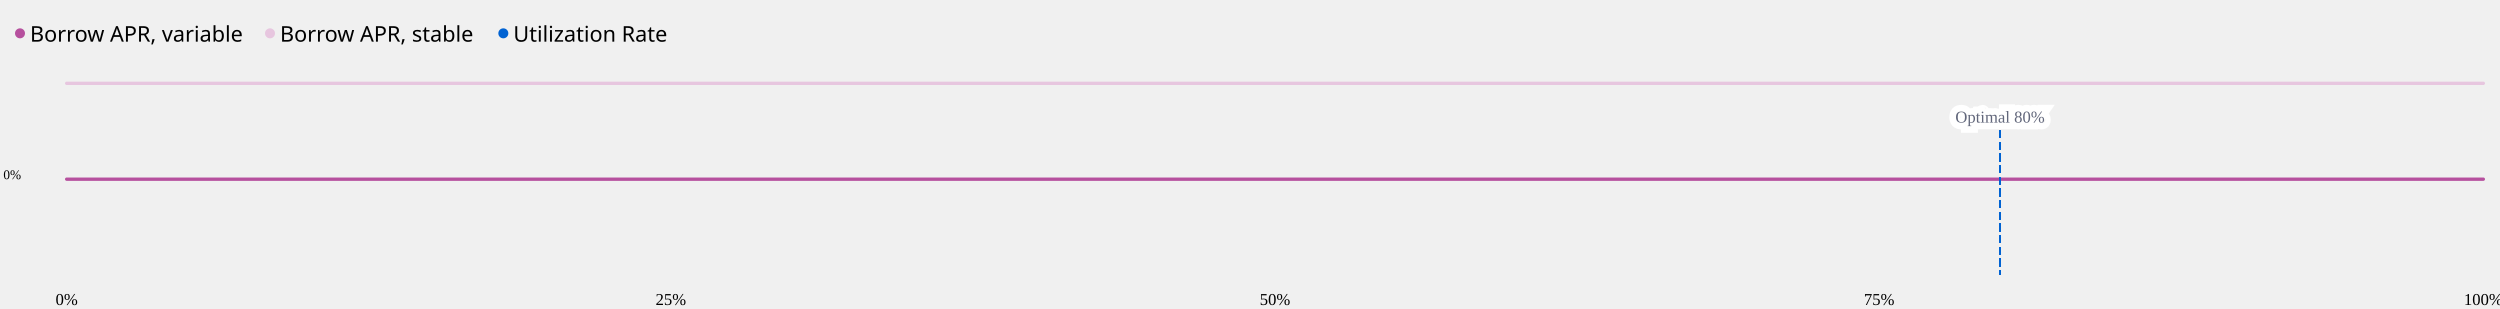
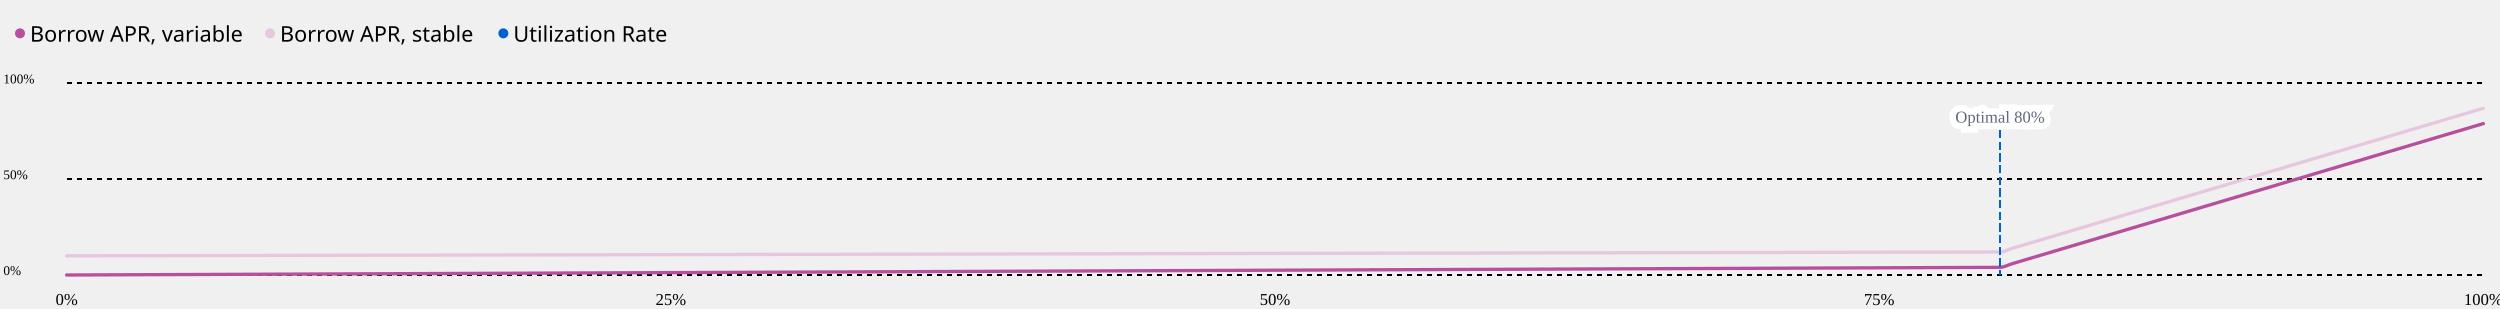
<svg xmlns="http://www.w3.org/2000/svg" style="background: white;" width="1500" height="185">
  <g style="color: black; font-size: 13px; font-family: sans-serif; transform: translate(18px, 25px);">
    <g>
      <circle r="3" cx="-6" cy="-5" style="fill: #B6509E" />
      <text>Borrow APR, variable</text>
    </g>
    <g style="transform: translateX(150px);">
      <circle r="3" cx="-6" cy="-5" style="fill: rgb(231, 198, 223)" />
      <text>Borrow APR, stable</text>
    </g>
    <g style="transform: translateX(290px);">
      <circle r="3" cx="-6" cy="-5" style="fill: rgb(0, 98, 210)" />
      <text>Utilization Rate</text>
    </g>
  </g>
  <g class="visx-group" transform="translate(40, 50)">
    <g class="visx-group visx-rows" transform="translate(0, 0)">
+       <line class="visx-line" x1="0" y1="115" x2="1450" y2="115" fill="transparent" shape-rendering="crispEdges" stroke="#000" stroke-width="1" stroke-dasharray="3,3" pointer-events="none" />
      <line class="visx-line" x1="0" y1="57.5" x2="1450" y2="57.5" fill="transparent" shape-rendering="crispEdges" stroke="#000" stroke-width="1" stroke-dasharray="3,3" pointer-events="none" />
+       <line class="visx-line" x1="0" y1="0" x2="1450" y2="0" fill="transparent" shape-rendering="crispEdges" stroke="#000" stroke-width="1" stroke-dasharray="3,3" pointer-events="none" />
    </g>
-     <path class="visx-linepath" d="M0,57.5C2.417,57.5,4.833,57.5,7.25,57.5C9.667,57.5,12.083,57.5,14.5,57.5C16.917,57.5,19.333,57.5,21.75,57.5C24.167,57.5,26.583,57.5,29,57.5C31.417,57.5,33.833,57.5,36.25,57.5C38.667,57.5,41.083,57.5,43.5,57.5C45.917,57.5,48.333,57.5,50.75,57.5C53.167,57.5,55.583,57.5,58,57.5C60.417,57.5,62.833,57.5,65.25,57.5C67.667,57.5,70.083,57.5,72.5,57.5C74.917,57.5,77.333,57.5,79.75,57.5C82.167,57.5,84.583,57.5,87,57.5C89.417,57.5,91.833,57.5,94.25,57.5C96.667,57.5,99.083,57.5,101.5,57.5C103.917,57.5,106.333,57.5,108.75,57.5C111.167,57.5,113.583,57.5,116,57.5C118.417,57.5,120.833,57.5,123.25,57.5C125.667,57.5,128.083,57.5,130.5,57.5C132.917,57.5,135.333,57.5,137.75,57.5C140.167,57.5,142.583,57.5,145,57.5C147.417,57.5,149.833,57.5,152.25,57.5C154.667,57.5,157.083,57.5,159.5,57.5C161.917,57.5,164.333,57.5,166.75,57.5C169.167,57.5,171.583,57.5,174,57.5C176.417,57.5,178.833,57.5,181.25,57.5C183.667,57.5,186.083,57.5,188.5,57.5C190.917,57.5,193.333,57.5,195.75,57.5C198.167,57.5,200.583,57.5,203,57.5C205.417,57.5,207.833,57.5,210.25,57.5C212.667,57.5,215.083,57.5,217.5,57.5C219.917,57.5,222.333,57.5,224.75,57.5C227.167,57.5,229.583,57.5,232,57.5C234.417,57.5,236.833,57.5,239.25,57.5C241.667,57.5,244.083,57.5,246.5,57.5C248.917,57.5,251.333,57.5,253.75,57.5C256.167,57.5,258.583,57.5,261,57.5C263.417,57.5,265.833,57.5,268.25,57.5C270.667,57.5,273.083,57.5,275.5,57.5C277.917,57.5,280.333,57.5,282.75,57.5C285.167,57.5,287.583,57.5,290,57.5C292.417,57.5,294.833,57.5,297.25,57.5C299.667,57.5,302.083,57.5,304.5,57.5C306.917,57.5,309.333,57.5,311.75,57.5C314.167,57.5,316.583,57.5,319,57.5C321.417,57.5,323.833,57.5,326.25,57.5C328.667,57.5,331.083,57.5,333.5,57.5C335.917,57.5,338.333,57.5,340.75,57.5C343.167,57.5,345.583,57.5,348,57.5C350.417,57.5,352.833,57.5,355.25,57.5C357.667,57.5,360.083,57.5,362.5,57.5C364.917,57.5,367.333,57.5,369.75,57.5C372.167,57.5,374.583,57.5,377,57.5C379.417,57.5,381.833,57.5,384.25,57.5C386.667,57.5,389.083,57.5,391.5,57.5C393.917,57.5,396.333,57.5,398.75,57.5C401.167,57.5,403.583,57.5,406,57.5C408.417,57.5,410.833,57.5,413.25,57.5C415.667,57.5,418.083,57.5,420.5,57.5C422.917,57.5,425.333,57.5,427.75,57.5C430.167,57.5,432.583,57.5,435,57.5C437.417,57.5,439.833,57.5,442.25,57.5C444.667,57.5,447.083,57.5,449.5,57.5C451.917,57.5,454.333,57.5,456.75,57.5C459.167,57.5,461.583,57.5,464,57.5C466.417,57.5,468.833,57.5,471.25,57.5C473.667,57.5,476.083,57.5,478.5,57.5C480.917,57.5,483.333,57.5,485.75,57.5C488.167,57.5,490.583,57.5,493,57.5C495.417,57.5,497.833,57.5,500.25,57.5C502.667,57.5,505.083,57.5,507.5,57.5C509.917,57.5,512.333,57.5,514.75,57.5C517.167,57.5,519.583,57.5,522,57.5C524.417,57.5,526.833,57.5,529.25,57.5C531.667,57.5,534.083,57.5,536.5,57.5C538.917,57.5,541.333,57.5,543.75,57.5C546.167,57.5,548.583,57.5,551,57.5C553.417,57.5,555.833,57.5,558.25,57.5C560.667,57.5,563.083,57.5,565.5,57.5C567.917,57.5,570.333,57.5,572.75,57.5C575.167,57.5,577.583,57.5,580,57.5C582.417,57.5,584.833,57.5,587.25,57.5C589.667,57.5,592.083,57.5,594.5,57.5C596.917,57.5,599.333,57.5,601.75,57.5C604.167,57.5,606.583,57.5,609,57.5C611.417,57.5,613.833,57.5,616.25,57.5C618.667,57.5,621.083,57.5,623.5,57.5C625.917,57.5,628.333,57.5,630.75,57.5C633.167,57.5,635.583,57.5,638,57.5C640.417,57.5,642.833,57.5,645.25,57.5C647.667,57.5,650.083,57.5,652.5,57.5C654.917,57.5,657.333,57.5,659.75,57.5C662.167,57.5,664.583,57.5,667,57.5C669.417,57.5,671.833,57.5,674.25,57.5C676.667,57.5,679.083,57.5,681.5,57.5C683.917,57.5,686.333,57.5,688.75,57.5C691.167,57.5,693.583,57.5,696,57.5C698.417,57.5,700.833,57.5,703.25,57.5C705.667,57.5,708.083,57.5,710.5,57.5C712.917,57.5,715.333,57.5,717.75,57.5C720.167,57.5,722.583,57.5,725,57.5C727.417,57.5,729.833,57.5,732.25,57.5C734.667,57.5,737.083,57.5,739.5,57.5C741.917,57.5,744.333,57.5,746.75,57.5C749.167,57.5,751.583,57.5,754,57.5C756.417,57.5,758.833,57.5,761.25,57.5C763.667,57.5,766.083,57.5,768.5,57.5C770.917,57.5,773.333,57.5,775.75,57.5C778.167,57.5,780.583,57.5,783,57.5C785.417,57.5,787.833,57.5,790.25,57.5C792.667,57.5,795.083,57.5,797.5,57.5C799.917,57.5,802.333,57.5,804.75,57.5C807.167,57.5,809.583,57.5,812,57.5C814.417,57.5,816.833,57.5,819.25,57.5C821.667,57.5,824.083,57.5,826.5,57.5C828.917,57.5,831.333,57.5,833.75,57.5C836.167,57.5,838.583,57.5,841,57.5C843.417,57.5,845.833,57.5,848.25,57.5C850.667,57.5,853.083,57.5,855.5,57.5C857.917,57.5,860.333,57.5,862.75,57.5C865.167,57.5,867.583,57.5,870,57.5C872.417,57.5,874.833,57.5,877.25,57.5C879.667,57.5,882.083,57.5,884.5,57.5C886.917,57.5,889.333,57.5,891.75,57.5C894.167,57.5,896.583,57.5,899,57.5C901.417,57.5,903.833,57.5,906.25,57.5C908.667,57.5,911.083,57.5,913.5,57.5C915.917,57.5,918.333,57.5,920.75,57.5C923.167,57.5,925.583,57.5,928,57.5C930.417,57.5,932.833,57.5,935.25,57.5C937.667,57.5,940.083,57.5,942.5,57.5C944.917,57.5,947.333,57.5,949.75,57.5C952.167,57.5,954.583,57.5,957,57.5C959.417,57.5,961.833,57.5,964.25,57.5C966.667,57.5,969.083,57.5,971.5,57.5C973.917,57.5,976.333,57.5,978.75,57.5C981.167,57.5,983.583,57.5,986,57.5C988.417,57.5,990.833,57.5,993.25,57.5C995.667,57.5,998.083,57.5,1000.5,57.5C1002.917,57.5,1005.333,57.5,1007.75,57.5C1010.167,57.5,1012.583,57.5,1015,57.5C1017.417,57.5,1019.833,57.5,1022.25,57.5C1024.667,57.5,1027.083,57.5,1029.5,57.5C1031.917,57.5,1034.333,57.5,1036.75,57.5C1039.167,57.5,1041.583,57.5,1044,57.5C1046.417,57.5,1048.833,57.5,1051.25,57.5C1053.667,57.5,1056.083,57.5,1058.5,57.5C1060.917,57.5,1063.333,57.5,1065.75,57.5C1068.167,57.5,1070.583,57.5,1073,57.5C1075.417,57.5,1077.833,57.5,1080.25,57.5C1082.667,57.5,1085.083,57.5,1087.5,57.5C1089.917,57.5,1092.333,57.5,1094.75,57.5C1097.167,57.5,1099.583,57.5,1102,57.5C1104.417,57.5,1106.833,57.5,1109.25,57.5C1111.667,57.5,1114.083,57.5,1116.5,57.5C1118.917,57.5,1121.333,57.5,1123.75,57.5C1126.167,57.5,1128.583,57.5,1131,57.5C1133.417,57.5,1135.833,57.5,1138.25,57.5C1140.667,57.5,1143.083,57.5,1145.5,57.5C1147.917,57.5,1150.333,57.5,1152.75,57.5C1155.167,57.5,1157.583,57.5,1160,57.5C1162.417,57.5,1164.833,57.5,1167.25,57.5C1169.667,57.5,1172.083,57.5,1174.5,57.5C1176.917,57.5,1179.333,57.5,1181.75,57.5C1184.167,57.5,1186.583,57.5,1189,57.5C1191.417,57.5,1193.833,57.5,1196.25,57.5C1198.667,57.5,1201.083,57.5,1203.5,57.5C1205.917,57.5,1208.333,57.5,1210.75,57.5C1213.167,57.5,1215.583,57.5,1218,57.5C1220.417,57.5,1222.833,57.5,1225.25,57.5C1227.667,57.5,1230.083,57.5,1232.5,57.5C1234.917,57.5,1237.333,57.5,1239.75,57.5C1242.167,57.5,1244.583,57.5,1247,57.5C1249.417,57.5,1251.833,57.5,1254.25,57.5C1256.667,57.5,1259.083,57.5,1261.5,57.5C1263.917,57.5,1266.333,57.5,1268.75,57.5C1271.167,57.5,1273.583,57.5,1276,57.5C1278.417,57.5,1280.833,57.5,1283.25,57.5C1285.667,57.5,1288.083,57.5,1290.5,57.5C1292.917,57.5,1295.333,57.5,1297.75,57.5C1300.167,57.5,1302.583,57.5,1305,57.5C1307.417,57.5,1309.833,57.5,1312.25,57.5C1314.667,57.5,1317.083,57.5,1319.5,57.5C1321.917,57.5,1324.333,57.5,1326.75,57.5C1329.167,57.5,1331.583,57.5,1334,57.5C1336.417,57.5,1338.833,57.5,1341.25,57.5C1343.667,57.5,1346.083,57.5,1348.5,57.5C1350.917,57.5,1353.333,57.5,1355.75,57.5C1358.167,57.5,1360.583,57.5,1363,57.5C1365.417,57.5,1367.833,57.5,1370.25,57.5C1372.667,57.5,1375.083,57.5,1377.5,57.5C1379.917,57.5,1382.333,57.5,1384.75,57.5C1387.167,57.5,1389.583,57.5,1392,57.5C1394.417,57.5,1396.833,57.5,1399.25,57.5C1401.667,57.5,1404.083,57.5,1406.5,57.5C1408.917,57.5,1411.333,57.5,1413.75,57.5C1416.167,57.5,1418.583,57.5,1421,57.5C1423.417,57.5,1425.833,57.5,1428.25,57.5C1430.667,57.5,1433.083,57.5,1435.5,57.5C1437.917,57.5,1440.333,57.5,1442.75,57.5C1445.167,57.5,1447.583,57.5,1450,57.5" fill="transparent" stroke-linecap="round" stroke="#B6509E" stroke-width="2" />
-     <path class="visx-linepath" d="M0,0C2.417,0,4.833,0,7.25,0C9.667,0,12.083,0,14.5,0C16.917,0,19.333,0,21.75,0C24.167,0,26.583,0,29,0C31.417,0,33.833,0,36.25,0C38.667,0,41.083,0,43.5,0C45.917,0,48.333,0,50.75,0C53.167,0,55.583,0,58,0C60.417,0,62.833,0,65.25,0C67.667,0,70.083,0,72.5,0C74.917,0,77.333,0,79.75,0C82.167,0,84.583,0,87,0C89.417,0,91.833,0,94.25,0C96.667,0,99.083,0,101.5,0C103.917,0,106.333,0,108.75,0C111.167,0,113.583,0,116,0C118.417,0,120.833,0,123.25,0C125.667,0,128.083,0,130.5,0C132.917,0,135.333,0,137.75,0C140.167,0,142.583,0,145,0C147.417,0,149.833,0,152.25,0C154.667,0,157.083,0,159.5,0C161.917,0,164.333,0,166.75,0C169.167,0,171.583,0,174,0C176.417,0,178.833,0,181.25,0C183.667,0,186.083,0,188.5,0C190.917,0,193.333,0,195.75,0C198.167,0,200.583,0,203,0C205.417,0,207.833,0,210.25,0C212.667,0,215.083,0,217.5,0C219.917,0,222.333,0,224.75,0C227.167,0,229.583,0,232,0C234.417,0,236.833,0,239.25,0C241.667,0,244.083,0,246.5,0C248.917,0,251.333,0,253.75,0C256.167,0,258.583,0,261,0C263.417,0,265.833,0,268.25,0C270.667,0,273.083,0,275.5,0C277.917,0,280.333,0,282.75,0C285.167,0,287.583,0,290,0C292.417,0,294.833,0,297.25,0C299.667,0,302.083,0,304.5,0C306.917,0,309.333,0,311.75,0C314.167,0,316.583,0,319,0C321.417,0,323.833,0,326.25,0C328.667,0,331.083,0,333.5,0C335.917,0,338.333,0,340.75,0C343.167,0,345.583,0,348,0C350.417,0,352.833,0,355.25,0C357.667,0,360.083,0,362.5,0C364.917,0,367.333,0,369.75,0C372.167,0,374.583,0,377,0C379.417,0,381.833,0,384.25,0C386.667,0,389.083,0,391.5,0C393.917,0,396.333,0,398.75,0C401.167,0,403.583,0,406,0C408.417,0,410.833,0,413.25,0C415.667,0,418.083,0,420.5,0C422.917,0,425.333,0,427.75,0C430.167,0,432.583,0,435,0C437.417,0,439.833,0,442.25,0C444.667,0,447.083,0,449.5,0C451.917,0,454.333,0,456.75,0C459.167,0,461.583,0,464,0C466.417,0,468.833,0,471.25,0C473.667,0,476.083,0,478.5,0C480.917,0,483.333,0,485.75,0C488.167,0,490.583,0,493,0C495.417,0,497.833,0,500.25,0C502.667,0,505.083,0,507.5,0C509.917,0,512.333,0,514.75,0C517.167,0,519.583,0,522,0C524.417,0,526.833,0,529.25,0C531.667,0,534.083,0,536.5,0C538.917,0,541.333,0,543.75,0C546.167,0,548.583,0,551,0C553.417,0,555.833,0,558.25,0C560.667,0,563.083,0,565.5,0C567.917,0,570.333,0,572.75,0C575.167,0,577.583,0,580,0C582.417,0,584.833,0,587.25,0C589.667,0,592.083,0,594.5,0C596.917,0,599.333,0,601.75,0C604.167,0,606.583,0,609,0C611.417,0,613.833,0,616.25,0C618.667,0,621.083,0,623.5,0C625.917,0,628.333,0,630.75,0C633.167,0,635.583,0,638,0C640.417,0,642.833,0,645.25,0C647.667,0,650.083,0,652.5,0C654.917,0,657.333,0,659.75,0C662.167,0,664.583,0,667,0C669.417,0,671.833,0,674.25,0C676.667,0,679.083,0,681.5,0C683.917,0,686.333,0,688.75,0C691.167,0,693.583,0,696,0C698.417,0,700.833,0,703.25,0C705.667,0,708.083,0,710.5,0C712.917,0,715.333,0,717.75,0C720.167,0,722.583,0,725,0C727.417,0,729.833,0,732.25,0C734.667,0,737.083,0,739.5,0C741.917,0,744.333,0,746.75,0C749.167,0,751.583,0,754,0C756.417,0,758.833,0,761.25,0C763.667,0,766.083,0,768.5,0C770.917,0,773.333,0,775.75,0C778.167,0,780.583,0,783,0C785.417,0,787.833,0,790.25,0C792.667,0,795.083,0,797.5,0C799.917,0,802.333,0,804.75,0C807.167,0,809.583,0,812,0C814.417,0,816.833,0,819.25,0C821.667,0,824.083,0,826.5,0C828.917,0,831.333,0,833.75,0C836.167,0,838.583,0,841,0C843.417,0,845.833,0,848.25,0C850.667,0,853.083,0,855.5,0C857.917,0,860.333,0,862.75,0C865.167,0,867.583,0,870,0C872.417,0,874.833,0,877.25,0C879.667,0,882.083,0,884.5,0C886.917,0,889.333,0,891.75,0C894.167,0,896.583,0,899,0C901.417,0,903.833,0,906.25,0C908.667,0,911.083,0,913.5,0C915.917,0,918.333,0,920.75,0C923.167,0,925.583,0,928,0C930.417,0,932.833,0,935.25,0C937.667,0,940.083,0,942.5,0C944.917,0,947.333,0,949.75,0C952.167,0,954.583,0,957,0C959.417,0,961.833,0,964.25,0C966.667,0,969.083,0,971.5,0C973.917,0,976.333,0,978.75,0C981.167,0,983.583,0,986,0C988.417,0,990.833,0,993.25,0C995.667,0,998.083,0,1000.5,0C1002.917,0,1005.333,0,1007.75,0C1010.167,0,1012.583,0,1015,0C1017.417,0,1019.833,0,1022.25,0C1024.667,0,1027.083,0,1029.5,0C1031.917,0,1034.333,0,1036.75,0C1039.167,0,1041.583,0,1044,0C1046.417,0,1048.833,0,1051.25,0C1053.667,0,1056.083,0,1058.5,0C1060.917,0,1063.333,0,1065.75,0C1068.167,0,1070.583,0,1073,0C1075.417,0,1077.833,0,1080.25,0C1082.667,0,1085.083,0,1087.5,0C1089.917,0,1092.333,0,1094.75,0C1097.167,0,1099.583,0,1102,0C1104.417,0,1106.833,0,1109.25,0C1111.667,0,1114.083,0,1116.5,0C1118.917,0,1121.333,0,1123.75,0C1126.167,0,1128.583,0,1131,0C1133.417,0,1135.833,0,1138.25,0C1140.667,0,1143.083,0,1145.5,0C1147.917,0,1150.333,0,1152.75,0C1155.167,0,1157.583,0,1160,0C1162.417,0,1164.833,0,1167.25,0C1169.667,0,1172.083,0,1174.5,0C1176.917,0,1179.333,0,1181.75,0C1184.167,0,1186.583,0,1189,0C1191.417,0,1193.833,0,1196.25,0C1198.667,0,1201.083,0,1203.5,0C1205.917,0,1208.333,0,1210.75,0C1213.167,0,1215.583,0,1218,0C1220.417,0,1222.833,0,1225.25,0C1227.667,0,1230.083,0,1232.5,0C1234.917,0,1237.333,0,1239.75,0C1242.167,0,1244.583,0,1247,0C1249.417,0,1251.833,0,1254.25,0C1256.667,0,1259.083,0,1261.5,0C1263.917,0,1266.333,0,1268.75,0C1271.167,0,1273.583,0,1276,0C1278.417,0,1280.833,0,1283.25,0C1285.667,0,1288.083,0,1290.5,0C1292.917,0,1295.333,0,1297.75,0C1300.167,0,1302.583,0,1305,0C1307.417,0,1309.833,0,1312.25,0C1314.667,0,1317.083,0,1319.5,0C1321.917,0,1324.333,0,1326.75,0C1329.167,0,1331.583,0,1334,0C1336.417,0,1338.833,0,1341.25,0C1343.667,0,1346.083,0,1348.5,0C1350.917,0,1353.333,0,1355.75,0C1358.167,0,1360.583,0,1363,0C1365.417,0,1367.833,0,1370.25,0C1372.667,0,1375.083,0,1377.5,0C1379.917,0,1382.333,0,1384.75,0C1387.167,0,1389.583,0,1392,0C1394.417,0,1396.833,0,1399.25,0C1401.667,0,1404.083,0,1406.5,0C1408.917,0,1411.333,0,1413.75,0C1416.167,0,1418.583,0,1421,0C1423.417,0,1425.833,0,1428.25,0C1430.667,0,1433.083,0,1435.5,0C1437.917,0,1440.333,0,1442.75,0C1445.167,0,1447.583,0,1450,0" fill="transparent" stroke-linecap="round" stroke="#E7C6DF" stroke-width="2" />
+     <path class="visx-linepath" d="M0,115C2.417,114.99,4.833,114.981,7.25,114.971C9.667,114.962,12.083,114.952,14.5,114.943C16.917,114.933,19.333,114.923,21.75,114.914C24.167,114.904,26.583,114.895,29,114.885C31.417,114.875,33.833,114.866,36.25,114.856C38.667,114.847,41.083,114.837,43.5,114.828C45.917,114.818,48.333,114.808,50.75,114.799C53.167,114.789,55.583,114.78,58,114.77C60.417,114.76,62.833,114.751,65.25,114.741C67.667,114.732,70.083,114.722,72.5,114.713C74.917,114.703,77.333,114.693,79.75,114.684C82.167,114.674,84.583,114.665,87,114.655C89.417,114.645,91.833,114.636,94.25,114.626C96.667,114.617,99.083,114.607,101.5,114.598C103.917,114.588,106.333,114.578,108.75,114.569C111.167,114.559,113.583,114.55,116,114.54C118.417,114.53,120.833,114.521,123.25,114.511C125.667,114.502,128.083,114.492,130.5,114.483C132.917,114.473,135.333,114.463,137.75,114.454C140.167,114.444,142.583,114.435,145,114.425C147.417,114.415,149.833,114.406,152.25,114.396C154.667,114.387,157.083,114.377,159.5,114.368C161.917,114.358,164.333,114.348,166.75,114.339C169.167,114.329,171.583,114.32,174,114.31C176.417,114.3,178.833,114.291,181.25,114.281C183.667,114.272,186.083,114.262,188.5,114.253C190.917,114.243,193.333,114.233,195.75,114.224C198.167,114.214,200.583,114.205,203,114.195C205.417,114.185,207.833,114.176,210.25,114.166C212.667,114.157,215.083,114.147,217.5,114.138C219.917,114.128,222.333,114.118,224.75,114.109C227.167,114.099,229.583,114.09,232,114.08C234.417,114.07,236.833,114.061,239.25,114.051C241.667,114.042,244.083,114.032,246.5,114.023C248.917,114.013,251.333,114.003,253.75,113.994C256.167,113.984,258.583,113.975,261,113.965C263.417,113.955,265.833,113.946,268.25,113.936C270.667,113.927,273.083,113.917,275.5,113.907C277.917,113.898,280.333,113.888,282.75,113.879C285.167,113.869,287.583,113.86,290,113.85C292.417,113.84,294.833,113.831,297.25,113.821C299.667,113.812,302.083,113.802,304.5,113.793C306.917,113.783,309.333,113.773,311.75,113.764C314.167,113.754,316.583,113.745,319,113.735C321.417,113.725,323.833,113.716,326.25,113.706C328.667,113.697,331.083,113.687,333.5,113.678C335.917,113.668,338.333,113.658,340.75,113.649C343.167,113.639,345.583,113.63,348,113.62C350.417,113.61,352.833,113.601,355.25,113.591C357.667,113.582,360.083,113.572,362.5,113.562C364.917,113.553,367.333,113.543,369.75,113.534C372.167,113.524,374.583,113.515,377,113.505C379.417,113.495,381.833,113.486,384.25,113.476C386.667,113.467,389.083,113.457,391.5,113.448C393.917,113.438,396.333,113.428,398.75,113.419C401.167,113.409,403.583,113.4,406,113.39C408.417,113.38,410.833,113.371,413.25,113.361C415.667,113.352,418.083,113.342,420.5,113.333C422.917,113.323,425.333,113.313,427.75,113.304C430.167,113.294,432.583,113.285,435,113.275C437.417,113.265,439.833,113.256,442.25,113.246C444.667,113.237,447.083,113.227,449.5,113.218C451.917,113.208,454.333,113.198,456.75,113.189C459.167,113.179,461.583,113.17,464,113.16C466.417,113.15,468.833,113.141,471.25,113.131C473.667,113.122,476.083,113.112,478.5,113.103C480.917,113.093,483.333,113.083,485.75,113.074C488.167,113.064,490.583,113.055,493,113.045C495.417,113.035,497.833,113.026,500.25,113.016C502.667,113.007,505.083,112.997,507.5,112.988C509.917,112.978,512.333,112.968,514.75,112.959C517.167,112.949,519.583,112.94,522,112.93C524.417,112.92,526.833,112.911,529.25,112.901C531.667,112.892,534.083,112.882,536.5,112.873C538.917,112.863,541.333,112.853,543.75,112.844C546.167,112.834,548.583,112.825,551,112.815C553.417,112.805,555.833,112.796,558.25,112.786C560.667,112.777,563.083,112.767,565.5,112.758C567.917,112.748,570.333,112.738,572.75,112.729C575.167,112.719,577.583,112.71,580,112.7C582.417,112.69,584.833,112.681,587.25,112.671C589.667,112.662,592.083,112.652,594.5,112.642C596.917,112.633,599.333,112.623,601.75,112.614C604.167,112.604,606.583,112.595,609,112.585C611.417,112.575,613.833,112.566,616.25,112.556C618.667,112.547,621.083,112.537,623.5,112.528C625.917,112.518,628.333,112.508,630.75,112.499C633.167,112.489,635.583,112.48,638,112.47C640.417,112.46,642.833,112.451,645.25,112.441C647.667,112.432,650.083,112.422,652.5,112.413C654.917,112.403,657.333,112.393,659.75,112.384C662.167,112.374,664.583,112.365,667,112.355C669.417,112.345,671.833,112.336,674.25,112.326C676.667,112.317,679.083,112.307,681.5,112.297C683.917,112.288,686.333,112.278,688.75,112.269C691.167,112.259,693.583,112.25,696,112.24C698.417,112.23,700.833,112.221,703.25,112.211C705.667,112.202,708.083,112.192,710.5,112.183C712.917,112.173,715.333,112.163,717.75,112.154C720.167,112.144,722.583,112.135,725,112.125C727.417,112.115,729.833,112.106,732.25,112.096C734.667,112.087,737.083,112.077,739.5,112.068C741.917,112.058,744.333,112.048,746.75,112.039C749.167,112.029,751.583,112.02,754,112.01C756.417,112,758.833,111.991,761.25,111.981C763.667,111.972,766.083,111.962,768.5,111.953C770.917,111.943,773.333,111.933,775.75,111.924C778.167,111.914,780.583,111.905,783,111.895C785.417,111.885,787.833,111.876,790.25,111.866C792.667,111.857,795.083,111.847,797.5,111.838C799.917,111.828,802.333,111.818,804.75,111.809C807.167,111.799,809.583,111.79,812,111.78C814.417,111.77,816.833,111.761,819.25,111.751C821.667,111.742,824.083,111.732,826.5,111.722C828.917,111.713,831.333,111.703,833.75,111.694C836.167,111.684,838.583,111.675,841,111.665C843.417,111.655,845.833,111.646,848.25,111.636C850.667,111.627,853.083,111.617,855.5,111.608C857.917,111.598,860.333,111.588,862.75,111.579C865.167,111.569,867.583,111.56,870,111.55C872.417,111.54,874.833,111.531,877.25,111.521C879.667,111.512,882.083,111.502,884.5,111.493C886.917,111.483,889.333,111.473,891.75,111.464C894.167,111.454,896.583,111.445,899,111.435C901.417,111.425,903.833,111.416,906.25,111.406C908.667,111.397,911.083,111.387,913.5,111.377C915.917,111.368,918.333,111.358,920.75,111.349C923.167,111.339,925.583,111.33,928,111.32C930.417,111.31,932.833,111.301,935.25,111.291C937.667,111.282,940.083,111.272,942.5,111.263C944.917,111.253,947.333,111.243,949.75,111.234C952.167,111.224,954.583,111.215,957,111.205C959.417,111.195,961.833,111.186,964.25,111.176C966.667,111.167,969.083,111.157,971.5,111.148C973.917,111.138,976.333,111.128,978.75,111.119C981.167,111.109,983.583,111.1,986,111.09C988.417,111.08,990.833,111.071,993.25,111.061C995.667,111.052,998.083,111.042,1000.5,111.032C1002.917,111.023,1005.333,111.013,1007.75,111.004C1010.167,110.994,1012.583,110.985,1015,110.975C1017.417,110.965,1019.833,110.956,1022.25,110.946C1024.667,110.937,1027.083,110.927,1029.5,110.918C1031.917,110.908,1034.333,110.898,1036.75,110.889C1039.167,110.879,1041.583,110.87,1044,110.86C1046.417,110.85,1048.833,110.841,1051.25,110.831C1053.667,110.822,1056.083,110.812,1058.5,110.803C1060.917,110.793,1063.333,110.783,1065.75,110.774C1068.167,110.764,1070.583,110.755,1073,110.745C1075.417,110.735,1077.833,110.726,1080.25,110.716C1082.667,110.707,1085.083,110.697,1087.5,110.688C1089.917,110.678,1092.333,110.668,1094.75,110.659C1097.167,110.649,1099.583,110.64,1102,110.63C1104.417,110.62,1106.833,110.611,1109.25,110.601C1111.667,110.592,1114.083,110.582,1116.5,110.573C1118.917,110.563,1121.333,110.553,1123.75,110.544C1126.167,110.534,1128.583,110.525,1131,110.515C1133.417,110.505,1135.833,110.496,1138.25,110.486C1140.667,110.477,1143.083,110.467,1145.5,110.457C1147.917,110.448,1150.333,110.438,1152.75,110.429C1155.167,110.419,1157.583,110.419,1160,110.4C1162.417,110.381,1164.833,108.963,1167.25,108.244C1169.667,107.525,1172.083,106.806,1174.5,106.087C1176.917,105.369,1179.333,104.65,1181.75,103.931C1184.167,103.213,1186.583,102.494,1189,101.775C1191.417,101.056,1193.833,100.337,1196.25,99.619C1198.667,98.9,1201.083,98.181,1203.5,97.463C1205.917,96.744,1208.333,96.025,1210.75,95.306C1213.167,94.587,1215.583,93.869,1218,93.15C1220.417,92.431,1222.833,91.713,1225.25,90.994C1227.667,90.275,1230.083,89.556,1232.5,88.837C1234.917,88.119,1237.333,87.4,1239.75,86.681C1242.167,85.963,1244.583,85.244,1247,84.525C1249.417,83.806,1251.833,83.088,1254.25,82.369C1256.667,81.65,1259.083,80.931,1261.5,80.213C1263.917,79.494,1266.333,78.775,1268.75,78.056C1271.167,77.337,1273.583,76.619,1276,75.9C1278.417,75.181,1280.833,74.462,1283.25,73.744C1285.667,73.025,1288.083,72.306,1290.5,71.588C1292.917,70.869,1295.333,70.15,1297.75,69.431C1300.167,68.713,1302.583,67.994,1305,67.275C1307.417,66.556,1309.833,65.837,1312.25,65.119C1314.667,64.4,1317.083,63.681,1319.5,62.962C1321.917,62.244,1324.333,61.525,1326.75,60.806C1329.167,60.088,1331.583,59.369,1334,58.65C1336.417,57.931,1338.833,57.212,1341.25,56.494C1343.667,55.775,1346.083,55.056,1348.5,54.338C1350.917,53.619,1353.333,52.9,1355.75,52.181C1358.167,51.462,1360.583,50.744,1363,50.025C1365.417,49.306,1367.833,48.587,1370.25,47.869C1372.667,47.15,1375.083,46.431,1377.5,45.712C1379.917,44.994,1382.333,44.275,1384.75,43.556C1387.167,42.838,1389.583,42.119,1392,41.4C1394.417,40.681,1396.833,39.963,1399.25,39.244C1401.667,38.525,1404.083,37.806,1406.5,37.087C1408.917,36.369,1411.333,35.65,1413.75,34.931C1416.167,34.212,1418.583,33.494,1421,32.775C1423.417,32.056,1425.833,31.337,1428.25,30.619C1430.667,29.9,1433.083,29.181,1435.5,28.463C1437.917,27.744,1440.333,27.025,1442.75,26.306C1445.167,25.587,1447.583,24.869,1450,24.15" fill="transparent" stroke-linecap="round" stroke="#B6509E" stroke-width="2" />
+     <path class="visx-linepath" d="M0,103.5C2.417,103.495,4.833,103.49,7.25,103.486C9.667,103.481,12.083,103.476,14.5,103.471C16.917,103.466,19.333,103.462,21.75,103.457C24.167,103.452,26.583,103.447,29,103.442C31.417,103.438,33.833,103.433,36.25,103.428C38.667,103.423,41.083,103.419,43.5,103.414C45.917,103.409,48.333,103.404,50.75,103.399C53.167,103.395,55.583,103.39,58,103.385C60.417,103.38,62.833,103.375,65.25,103.371C67.667,103.366,70.083,103.361,72.5,103.356C74.917,103.351,77.333,103.347,79.75,103.342C82.167,103.337,84.583,103.332,87,103.328C89.417,103.323,91.833,103.318,94.25,103.313C96.667,103.308,99.083,103.304,101.5,103.299C103.917,103.294,106.333,103.289,108.75,103.284C111.167,103.28,113.583,103.275,116,103.27C118.417,103.265,120.833,103.26,123.25,103.256C125.667,103.251,128.083,103.246,130.5,103.241C132.917,103.236,135.333,103.232,137.75,103.227C140.167,103.222,142.583,103.217,145,103.212C147.417,103.208,149.833,103.203,152.25,103.198C154.667,103.193,157.083,103.189,159.5,103.184C161.917,103.179,164.333,103.174,166.75,103.169C169.167,103.165,171.583,103.16,174,103.155C176.417,103.15,178.833,103.145,181.25,103.141C183.667,103.136,186.083,103.131,188.5,103.126C190.917,103.121,193.333,103.117,195.75,103.112C198.167,103.107,200.583,103.102,203,103.097C205.417,103.093,207.833,103.088,210.25,103.083C212.667,103.078,215.083,103.074,217.5,103.069C219.917,103.064,222.333,103.059,224.75,103.054C227.167,103.05,229.583,103.045,232,103.04C234.417,103.035,236.833,103.03,239.25,103.026C241.667,103.021,244.083,103.016,246.5,103.011C248.917,103.006,251.333,103.002,253.75,102.997C256.167,102.992,258.583,102.987,261,102.983C263.417,102.978,265.833,102.973,268.25,102.968C270.667,102.963,273.083,102.959,275.5,102.954C277.917,102.949,280.333,102.944,282.75,102.939C285.167,102.935,287.583,102.93,290,102.925C292.417,102.92,294.833,102.915,297.25,102.911C299.667,102.906,302.083,102.901,304.5,102.896C306.917,102.891,309.333,102.887,311.75,102.882C314.167,102.877,316.583,102.872,319,102.868C321.417,102.863,323.833,102.858,326.25,102.853C328.667,102.848,331.083,102.844,333.5,102.839C335.917,102.834,338.333,102.829,340.75,102.824C343.167,102.82,345.583,102.815,348,102.81C350.417,102.805,352.833,102.8,355.25,102.796C357.667,102.791,360.083,102.786,362.5,102.781C364.917,102.776,367.333,102.772,369.75,102.767C372.167,102.762,374.583,102.757,377,102.752C379.417,102.748,381.833,102.743,384.25,102.738C386.667,102.733,389.083,102.729,391.5,102.724C393.917,102.719,396.333,102.714,398.75,102.709C401.167,102.705,403.583,102.7,406,102.695C408.417,102.69,410.833,102.685,413.25,102.681C415.667,102.676,418.083,102.671,420.5,102.666C422.917,102.661,425.333,102.657,427.75,102.652C430.167,102.647,432.583,102.642,435,102.637C437.417,102.633,439.833,102.628,442.25,102.623C444.667,102.618,447.083,102.614,449.5,102.609C451.917,102.604,454.333,102.599,456.75,102.594C459.167,102.59,461.583,102.585,464,102.58C466.417,102.575,468.833,102.57,471.25,102.566C473.667,102.561,476.083,102.556,478.5,102.551C480.917,102.546,483.333,102.542,485.75,102.537C488.167,102.532,490.583,102.527,493,102.522C495.417,102.518,497.833,102.513,500.25,102.508C502.667,102.503,505.083,102.499,507.5,102.494C509.917,102.489,512.333,102.484,514.75,102.479C517.167,102.475,519.583,102.47,522,102.465C524.417,102.46,526.833,102.455,529.25,102.451C531.667,102.446,534.083,102.441,536.5,102.436C538.917,102.431,541.333,102.427,543.75,102.422C546.167,102.417,548.583,102.412,551,102.408C553.417,102.403,555.833,102.398,558.25,102.393C560.667,102.388,563.083,102.384,565.5,102.379C567.917,102.374,570.333,102.369,572.75,102.364C575.167,102.36,577.583,102.355,580,102.35C582.417,102.345,584.833,102.34,587.25,102.336C589.667,102.331,592.083,102.326,594.5,102.321C596.917,102.316,599.333,102.312,601.75,102.307C604.167,102.302,606.583,102.297,609,102.292C611.417,102.288,613.833,102.283,616.25,102.278C618.667,102.273,621.083,102.269,623.5,102.264C625.917,102.259,628.333,102.254,630.75,102.249C633.167,102.245,635.583,102.24,638,102.235C640.417,102.23,642.833,102.225,645.25,102.221C647.667,102.216,650.083,102.211,652.5,102.206C654.917,102.201,657.333,102.197,659.75,102.192C662.167,102.187,664.583,102.182,667,102.177C669.417,102.173,671.833,102.168,674.25,102.163C676.667,102.158,679.083,102.154,681.5,102.149C683.917,102.144,686.333,102.139,688.75,102.134C691.167,102.13,693.583,102.125,696,102.12C698.417,102.115,700.833,102.11,703.25,102.106C705.667,102.101,708.083,102.096,710.5,102.091C712.917,102.086,715.333,102.082,717.75,102.077C720.167,102.072,722.583,102.067,725,102.062C727.417,102.058,729.833,102.053,732.25,102.048C734.667,102.043,737.083,102.039,739.5,102.034C741.917,102.029,744.333,102.024,746.75,102.019C749.167,102.015,751.583,102.01,754,102.005C756.417,102,758.833,101.995,761.25,101.991C763.667,101.986,766.083,101.981,768.5,101.976C770.917,101.971,773.333,101.967,775.75,101.962C778.167,101.957,780.583,101.952,783,101.948C785.417,101.943,787.833,101.938,790.25,101.933C792.667,101.928,795.083,101.924,797.5,101.919C799.917,101.914,802.333,101.909,804.75,101.904C807.167,101.9,809.583,101.895,812,101.89C814.417,101.885,816.833,101.88,819.25,101.876C821.667,101.871,824.083,101.866,826.5,101.861C828.917,101.856,831.333,101.852,833.75,101.847C836.167,101.842,838.583,101.837,841,101.832C843.417,101.828,845.833,101.823,848.25,101.818C850.667,101.813,853.083,101.809,855.5,101.804C857.917,101.799,860.333,101.794,862.75,101.789C865.167,101.785,867.583,101.78,870,101.775C872.417,101.77,874.833,101.765,877.25,101.761C879.667,101.756,882.083,101.751,884.5,101.746C886.917,101.741,889.333,101.737,891.75,101.732C894.167,101.727,896.583,101.722,899,101.718C901.417,101.713,903.833,101.708,906.25,101.703C908.667,101.698,911.083,101.694,913.5,101.689C915.917,101.684,918.333,101.679,920.75,101.674C923.167,101.67,925.583,101.665,928,101.66C930.417,101.655,932.833,101.65,935.25,101.646C937.667,101.641,940.083,101.636,942.5,101.631C944.917,101.626,947.333,101.622,949.75,101.617C952.167,101.612,954.583,101.607,957,101.602C959.417,101.598,961.833,101.593,964.25,101.588C966.667,101.583,969.083,101.579,971.5,101.574C973.917,101.569,976.333,101.564,978.75,101.559C981.167,101.555,983.583,101.55,986,101.545C988.417,101.54,990.833,101.535,993.25,101.531C995.667,101.526,998.083,101.521,1000.5,101.516C1002.917,101.511,1005.333,101.507,1007.75,101.502C1010.167,101.497,1012.583,101.492,1015,101.488C1017.417,101.483,1019.833,101.478,1022.25,101.473C1024.667,101.468,1027.083,101.464,1029.5,101.459C1031.917,101.454,1034.333,101.449,1036.75,101.444C1039.167,101.44,1041.583,101.435,1044,101.43C1046.417,101.425,1048.833,101.42,1051.25,101.416C1053.667,101.411,1056.083,101.406,1058.5,101.401C1060.917,101.396,1063.333,101.392,1065.75,101.387C1068.167,101.382,1070.583,101.377,1073,101.372C1075.417,101.368,1077.833,101.363,1080.25,101.358C1082.667,101.353,1085.083,101.349,1087.5,101.344C1089.917,101.339,1092.333,101.334,1094.75,101.329C1097.167,101.325,1099.583,101.32,1102,101.315C1104.417,101.31,1106.833,101.305,1109.25,101.301C1111.667,101.296,1114.083,101.291,1116.5,101.286C1118.917,101.281,1121.333,101.277,1123.75,101.272C1126.167,101.267,1128.583,101.262,1131,101.258C1133.417,101.253,1135.833,101.248,1138.25,101.243C1140.667,101.238,1143.083,101.234,1145.5,101.229C1147.917,101.224,1150.333,101.219,1152.75,101.214C1155.167,101.21,1157.583,101.21,1160,101.2C1162.417,101.19,1164.833,99.762,1167.25,99.044C1169.667,98.325,1172.083,97.606,1174.5,96.888C1176.917,96.169,1179.333,95.45,1181.75,94.731C1184.167,94.013,1186.583,93.294,1189,92.575C1191.417,91.856,1193.833,91.138,1196.25,90.419C1198.667,89.7,1201.083,88.981,1203.5,88.262C1205.917,87.544,1208.333,86.825,1210.75,86.106C1213.167,85.388,1215.583,84.669,1218,83.95C1220.417,83.231,1222.833,82.512,1225.25,81.794C1227.667,81.075,1230.083,80.356,1232.5,79.638C1234.917,78.919,1237.333,78.2,1239.75,77.481C1242.167,76.763,1244.583,76.044,1247,75.325C1249.417,74.606,1251.833,73.888,1254.25,73.169C1256.667,72.45,1259.083,71.731,1261.5,71.012C1263.917,70.294,1266.333,69.575,1268.75,68.856C1271.167,68.138,1273.583,67.419,1276,66.7C1278.417,65.981,1280.833,65.263,1283.25,64.544C1285.667,63.825,1288.083,63.106,1290.5,62.387C1292.917,61.669,1295.333,60.95,1297.75,60.231C1300.167,59.512,1302.583,58.794,1305,58.075C1307.417,57.356,1309.833,56.637,1312.25,55.919C1314.667,55.2,1317.083,54.481,1319.5,53.763C1321.917,53.044,1324.333,52.325,1326.75,51.606C1329.167,50.887,1331.583,50.169,1334,49.45C1336.417,48.731,1338.833,48.013,1341.25,47.294C1343.667,46.575,1346.083,45.856,1348.5,45.137C1350.917,44.419,1353.333,43.7,1355.75,42.981C1358.167,42.263,1360.583,41.544,1363,40.825C1365.417,40.106,1367.833,39.388,1370.25,38.669C1372.667,37.95,1375.083,37.231,1377.5,36.513C1379.917,35.794,1382.333,35.075,1384.75,34.356C1387.167,33.637,1389.583,32.919,1392,32.2C1394.417,31.481,1396.833,30.762,1399.25,30.044C1401.667,29.325,1404.083,28.606,1406.5,27.888C1408.917,27.169,1411.333,26.45,1413.75,25.731C1416.167,25.012,1418.583,24.294,1421,23.575C1423.417,22.856,1425.833,22.138,1428.25,21.419C1430.667,20.7,1433.083,19.981,1435.5,19.262C1437.917,18.544,1440.333,17.825,1442.75,17.106C1445.167,16.388,1447.583,15.669,1450,14.95" fill="transparent" stroke-linecap="round" stroke="#E7C6DF" stroke-width="2" />
    <g class="visx-group visx-axis visx-axis-bottom" transform="translate(0, 115)">
      <g class="visx-group visx-axis-tick" transform="translate(0, 0)">
        <line class="visx-line" x1="0" y1="0" x2="0" y2="8" fill="transparent" shape-rendering="crispEdges" stroke="#000" stroke-width="0" stroke-linecap="square" />
        <svg x="0" y="0" font-size="10" style="overflow:visible">
          <text transform="" x="0" y="18" fill="#000" font-size="10" text-anchor="middle">
            <tspan x="0" dy="0em">0%</tspan>
          </text>
        </svg>
      </g>
      <g class="visx-group visx-axis-tick" transform="translate(0, 0)">
        <line class="visx-line" x1="362.5" y1="0" x2="362.5" y2="8" fill="transparent" shape-rendering="crispEdges" stroke="#000" stroke-width="0" stroke-linecap="square" />
        <svg x="0" y="0" font-size="10" style="overflow:visible">
          <text transform="" x="362.5" y="18" fill="#000" font-size="10" text-anchor="middle">
            <tspan x="362.5" dy="0em">25%</tspan>
          </text>
        </svg>
      </g>
      <g class="visx-group visx-axis-tick" transform="translate(0, 0)">
        <line class="visx-line" x1="725" y1="0" x2="725" y2="8" fill="transparent" shape-rendering="crispEdges" stroke="#000" stroke-width="0" stroke-linecap="square" />
        <svg x="0" y="0" font-size="10" style="overflow:visible">
          <text transform="" x="725" y="18" fill="#000" font-size="10" text-anchor="middle">
            <tspan x="725" dy="0em">50%</tspan>
          </text>
        </svg>
      </g>
      <g class="visx-group visx-axis-tick" transform="translate(0, 0)">
        <line class="visx-line" x1="1087.5" y1="0" x2="1087.5" y2="8" fill="transparent" shape-rendering="crispEdges" stroke="#000" stroke-width="0" stroke-linecap="square" />
        <svg x="0" y="0" font-size="10" style="overflow:visible">
          <text transform="" x="1087.5" y="18" fill="#000" font-size="10" text-anchor="middle">
            <tspan x="1087.5" dy="0em">75%</tspan>
          </text>
        </svg>
      </g>
      <g class="visx-group visx-axis-tick" transform="translate(0, 0)">
        <line class="visx-line" x1="1450" y1="0" x2="1450" y2="8" fill="transparent" shape-rendering="crispEdges" stroke="#000" stroke-width="0" stroke-linecap="square" />
        <svg x="0" y="0" font-size="10" style="overflow:visible">
          <text transform="" x="1450" y="18" fill="#000" font-size="10" text-anchor="middle">
            <tspan x="1450" dy="0em">100%</tspan>
          </text>
        </svg>
      </g>
      <line class="visx-line visx-axis-line" x1="0.5" y1="0" x2="1450.5" y2="0" fill="transparent" shape-rendering="crispEdges" stroke="#222" stroke-width="0" />
    </g>
    <g class="visx-group visx-axis visx-axis-left" transform="translate(0, 0)">
      <g class="visx-group visx-axis-tick" transform="translate(0, 0)">
+         <line class="visx-line" x1="0" y1="115" x2="-8" y2="115" fill="transparent" shape-rendering="crispEdges" stroke="#222" stroke-width="0" stroke-linecap="square" />
+         <svg x="-30" y="0" font-size="8" style="overflow:visible">
+           <text transform="" x="-8" y="115" fill="#000" font-size="8" text-anchor="start">
+             <tspan x="-8" dy="0em">0%</tspan>
+           </text>
+         </svg>
+       </g>
+       <g class="visx-group visx-axis-tick" transform="translate(0, 0)">
        <line class="visx-line" x1="0" y1="57.5" x2="-8" y2="57.5" fill="transparent" shape-rendering="crispEdges" stroke="#222" stroke-width="0" stroke-linecap="square" />
        <svg x="-30" y="0" font-size="8" style="overflow:visible">
          <text transform="" x="-8" y="57.5" fill="#000" font-size="8" text-anchor="start">
-             <tspan x="-8" dy="0em">0%</tspan>
+             <tspan x="-8" dy="0em">50%</tspan>
+           </text>
+         </svg>
+       </g>
+       <g class="visx-group visx-axis-tick" transform="translate(0, 0)">
+         <line class="visx-line" x1="0" y1="0" x2="-8" y2="0" fill="transparent" shape-rendering="crispEdges" stroke="#222" stroke-width="0" stroke-linecap="square" />
+         <svg x="-30" y="0" font-size="8" style="overflow:visible">
+           <text transform="" x="-8" y="0" fill="#000" font-size="8" text-anchor="start">
+             <tspan x="-8" dy="0em">100%</tspan>
          </text>
        </svg>
      </g>
      <line class="visx-line visx-axis-line" x1="0" y1="115.5" x2="0" y2="0.5" fill="transparent" shape-rendering="crispEdges" stroke="#222" stroke-width="0" />
    </g>
    <rect class="visx-bar" width="1450" height="115" fill="transparent" />
    <line class="visx-line" x1="1160" y1="28" x2="1160" y2="115" fill="transparent" shape-rendering="crispEdges" stroke="#0062D2" stroke-width="1" pointer-events="none" stroke-dasharray="5,2" />
    <svg x="0" y="0" font-size="10px" style="overflow:visible">
      <text transform="" x="1160" y="20" font-size="10px" fill="#fff" stroke="#fff" stroke-width="0.8em" text-anchor="middle">
        <tspan x="1160" dy="0.355em">Optimal 80%</tspan>
      </text>
    </svg>
    <svg x="0" y="0" font-size="10px" style="overflow:visible">
      <text transform="" x="1160" y="20" font-size="10px" fill="#62677B" text-anchor="middle">
        <tspan x="1160" dy="0.355em">Optimal 80%</tspan>
      </text>
    </svg>
  </g>
</svg>
